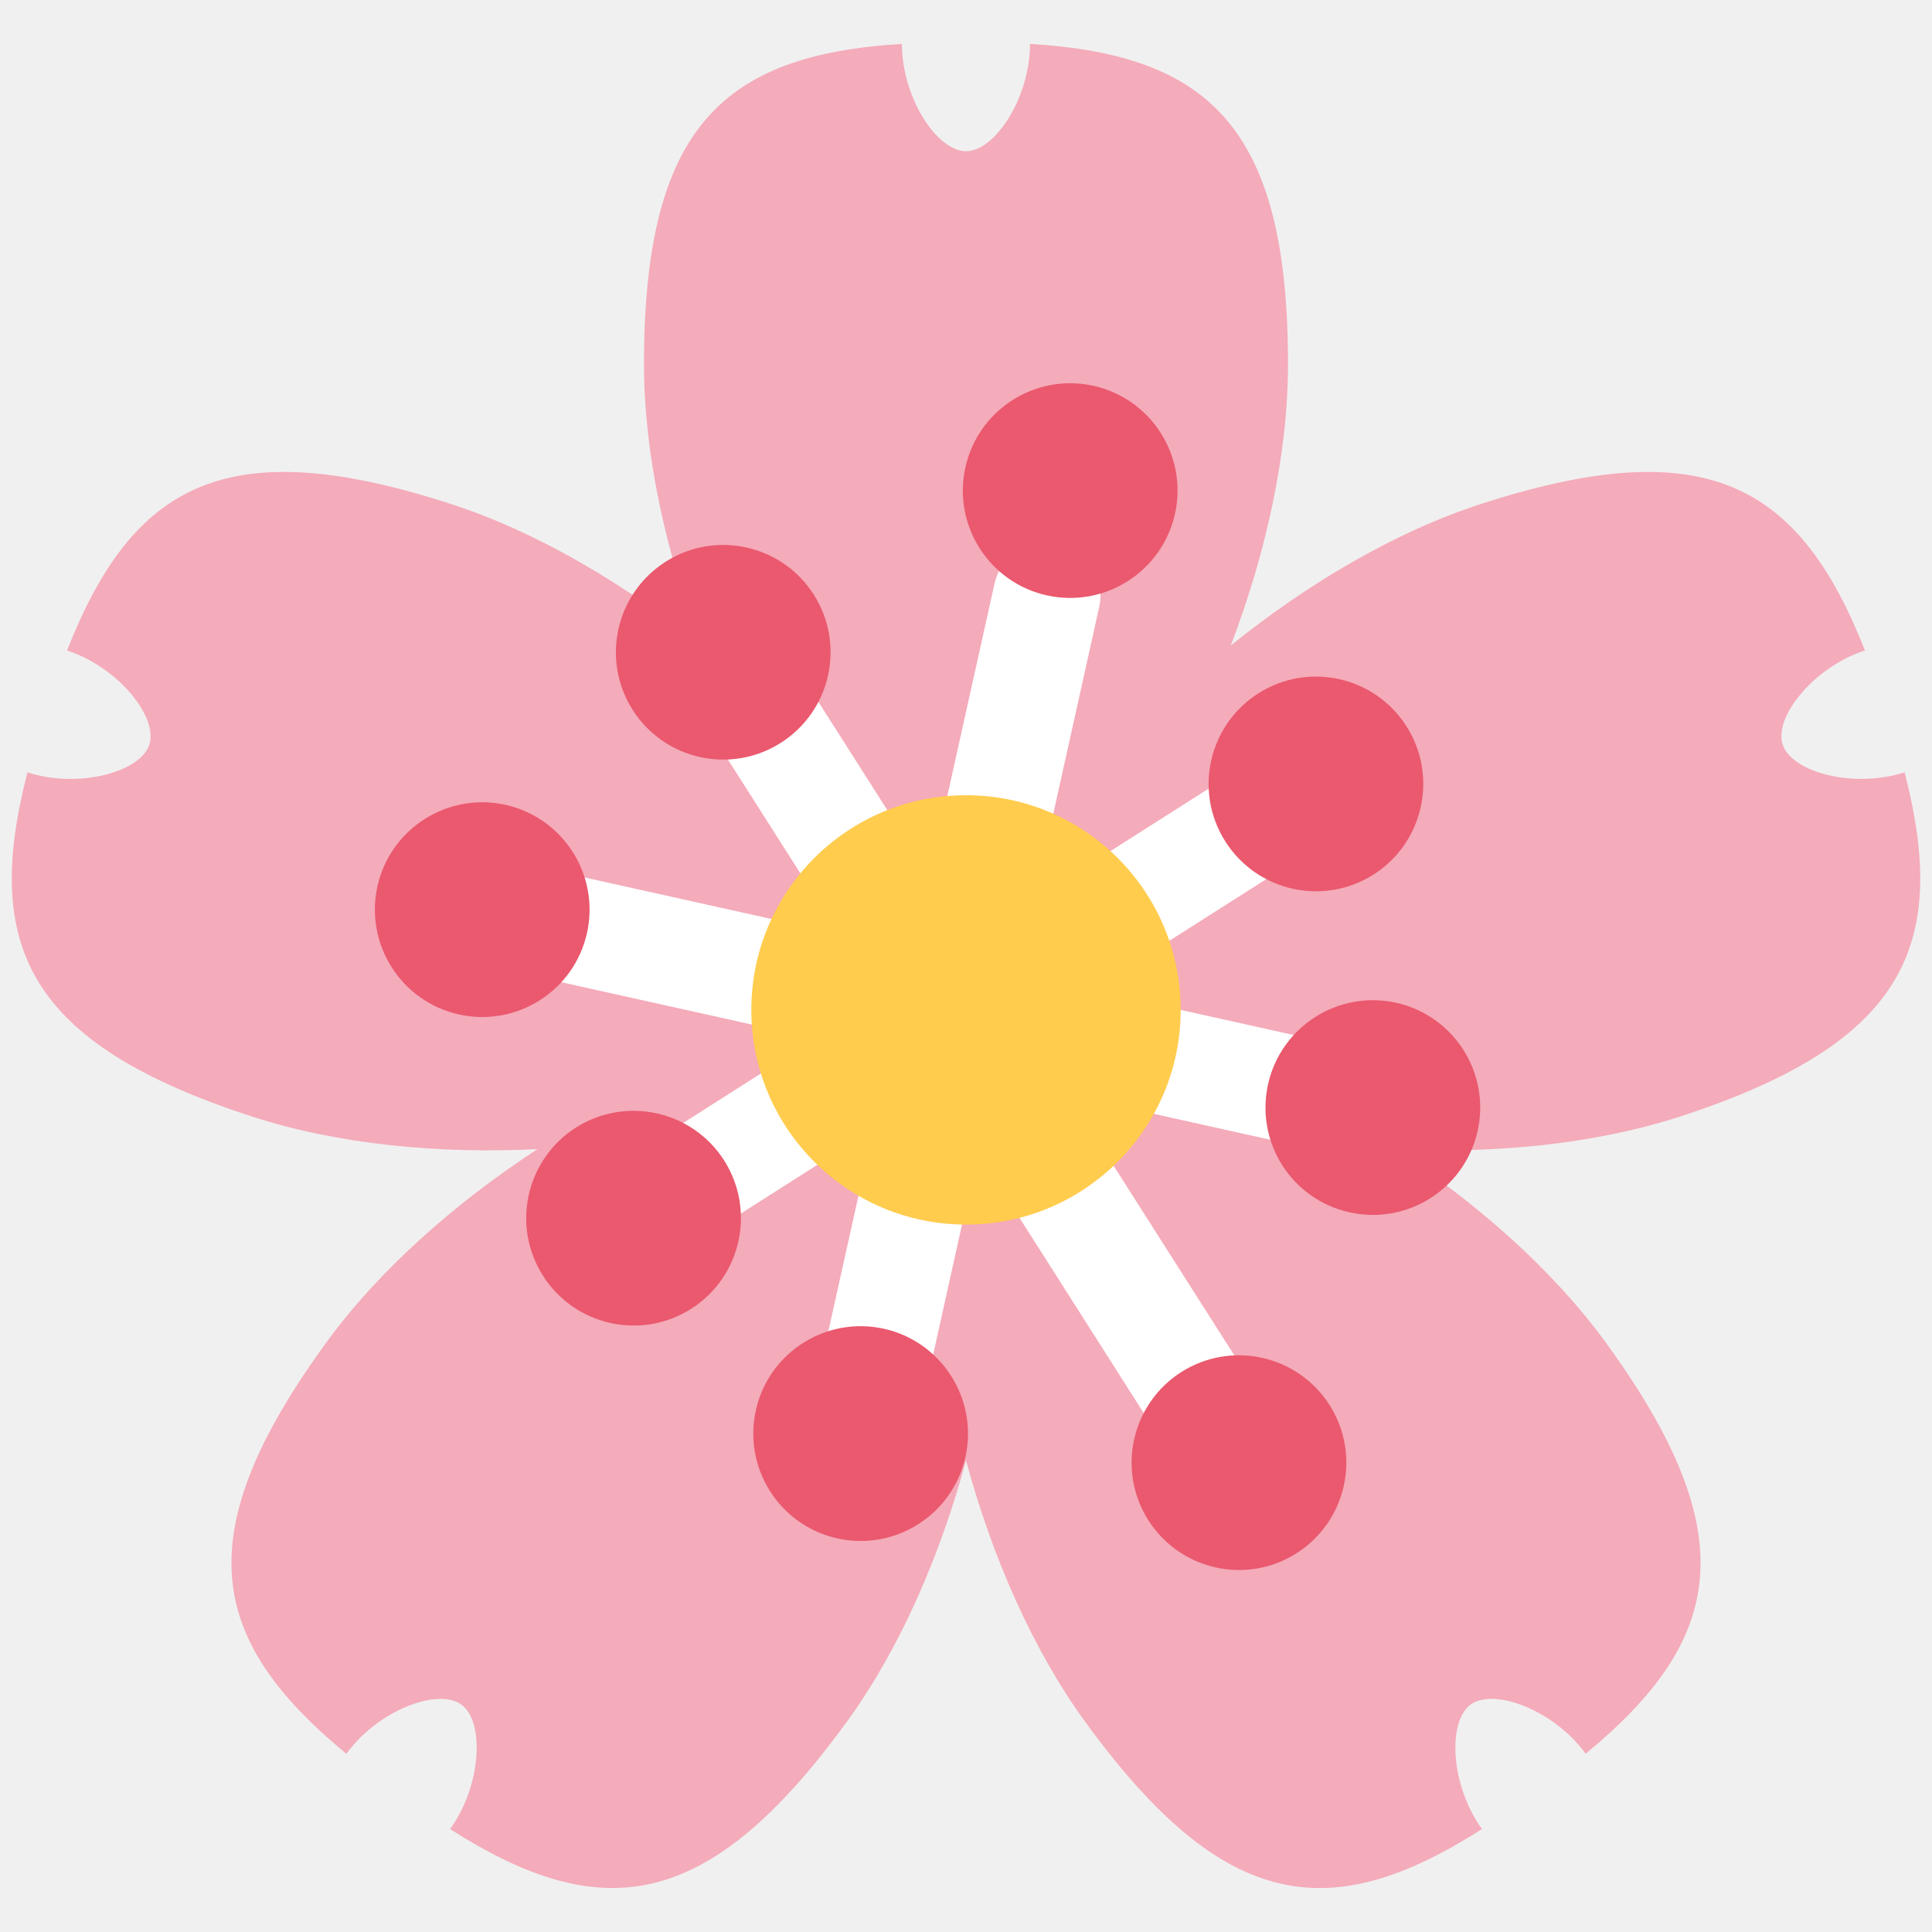
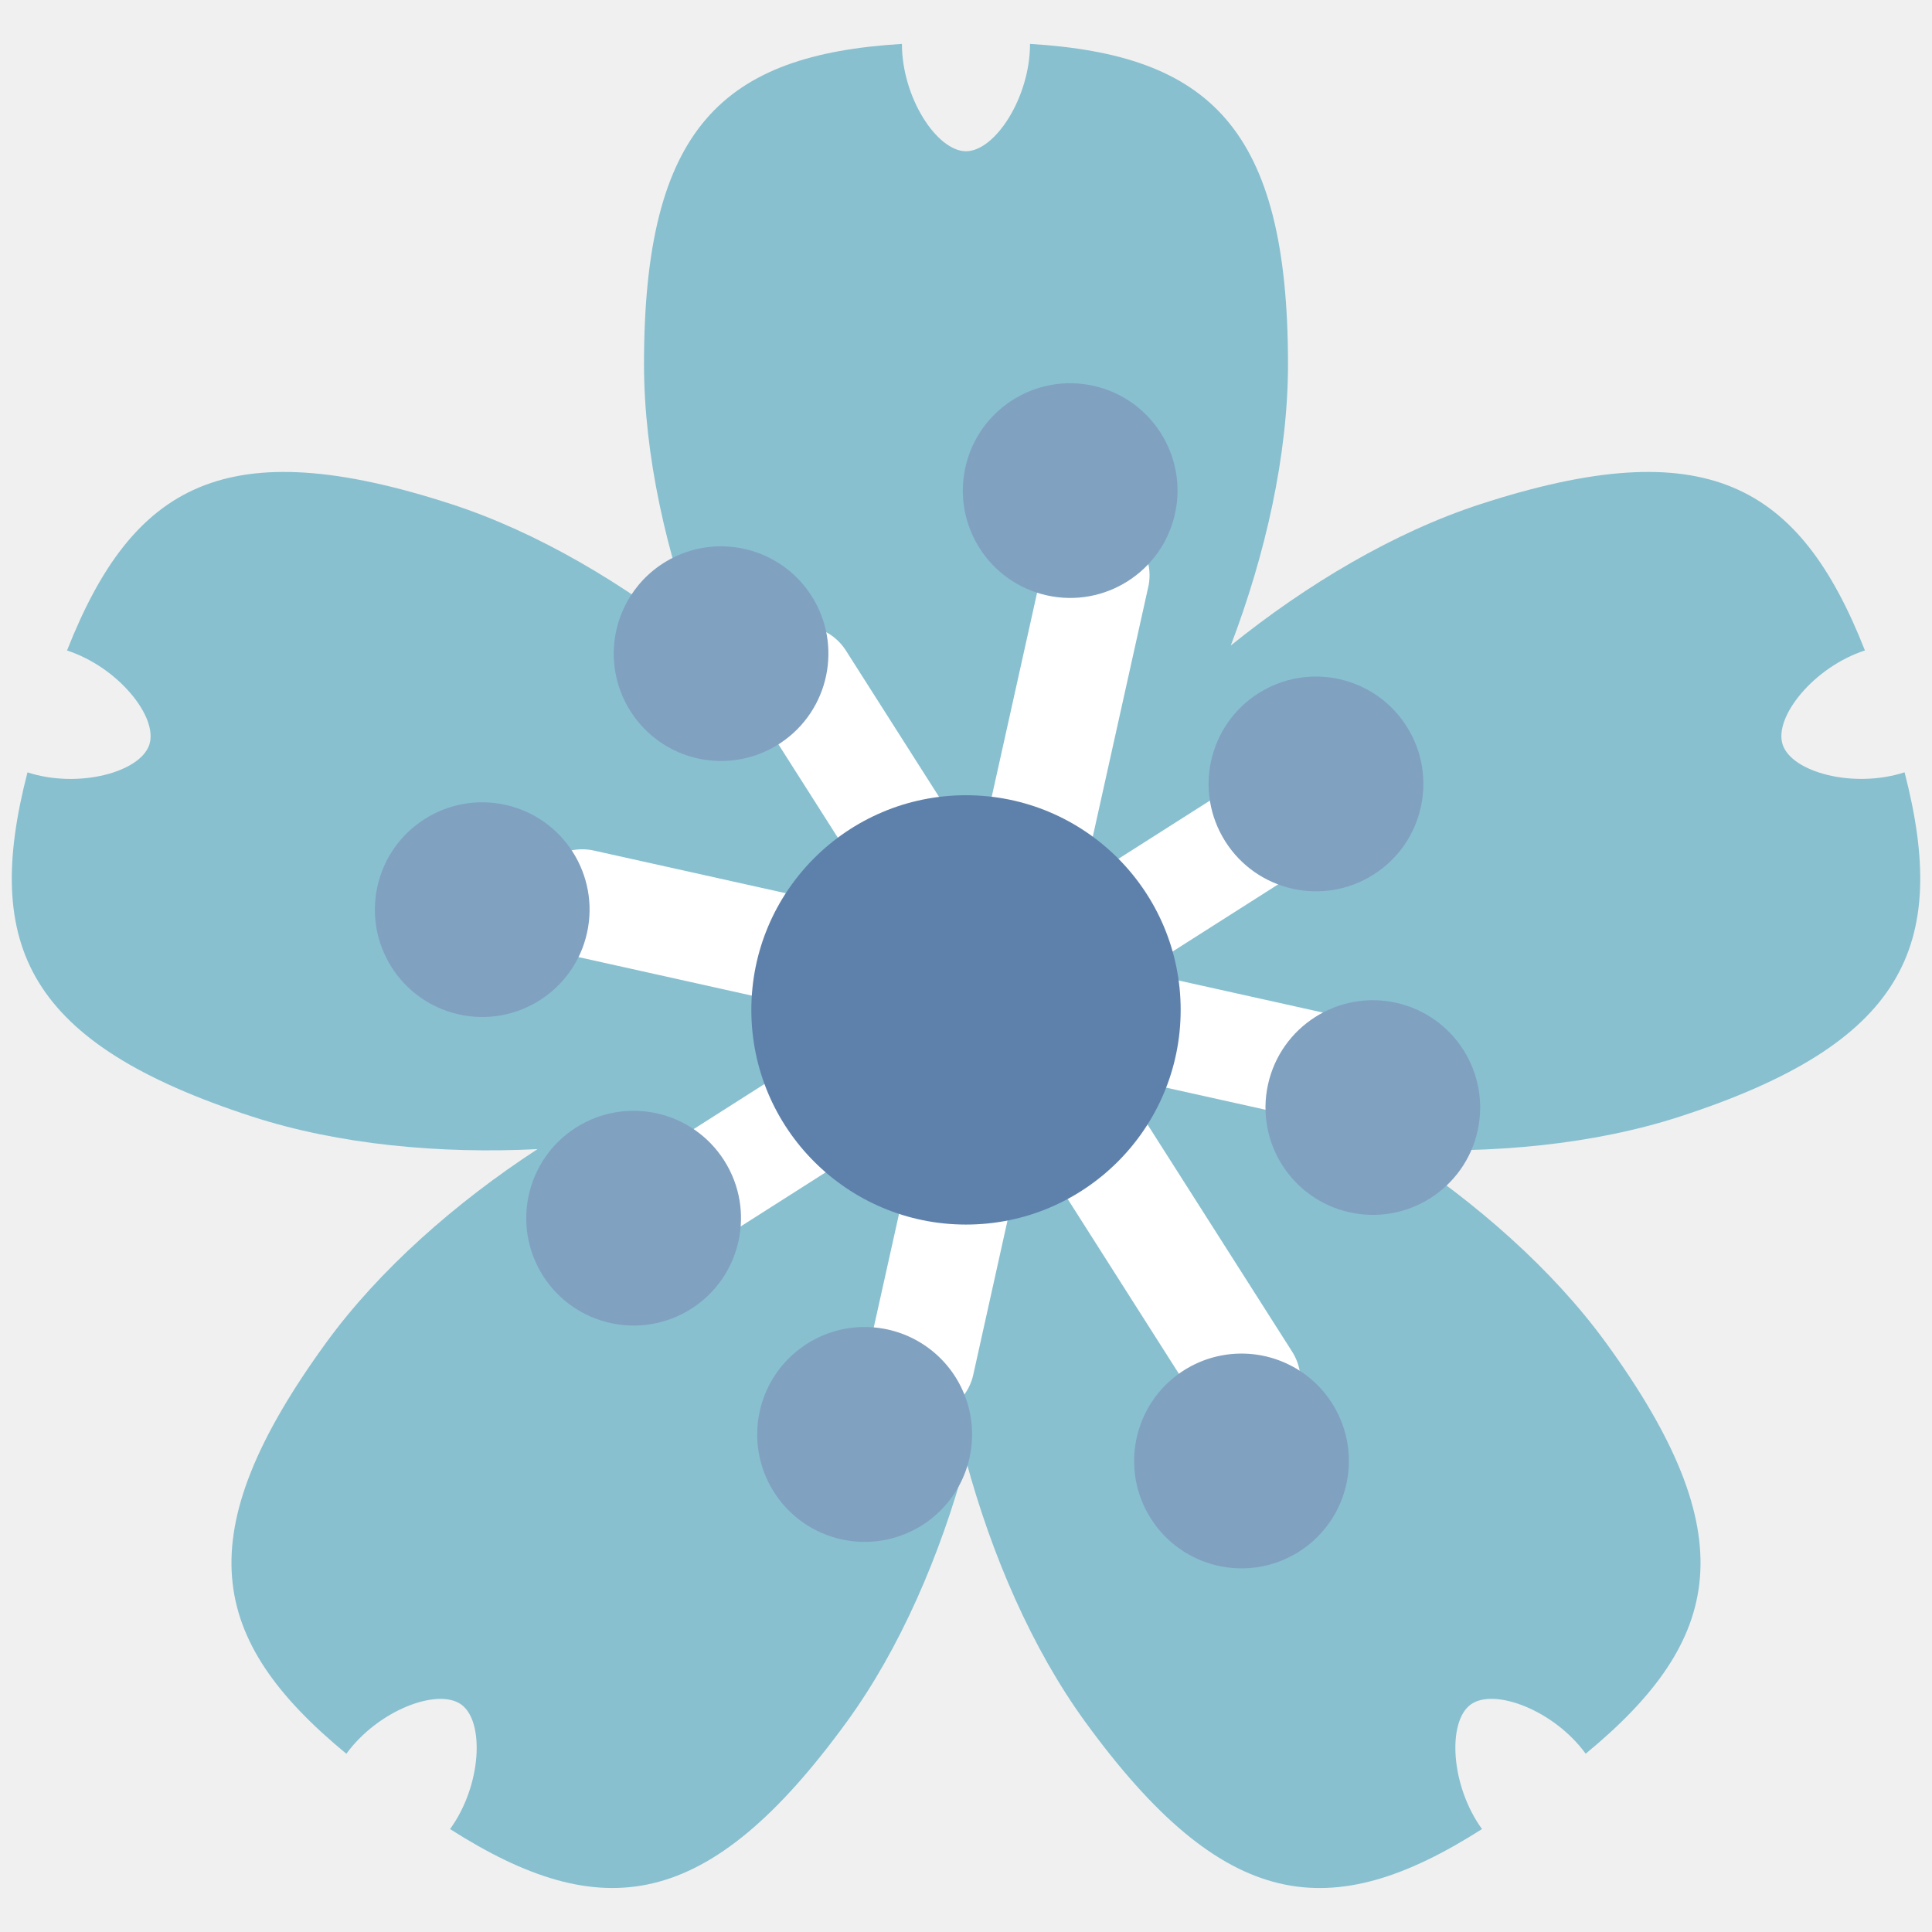
<svg xmlns="http://www.w3.org/2000/svg" viewBox="0 0 36 36">
-   <path fill="#F4ABBA" d="M31.298 20.807c4.197-1.363 5.027-3.182 4.191-6.416-.952.308-2.105-.001-2.272-.518-.168-.513.581-1.443 1.533-1.753-1.223-3.107-2.964-4.089-7.161-2.727-1.606.522-3.238 1.492-4.655 2.635C23.582 10.327 24 8.475 24 6.786c0-4.412-1.473-5.765-4.807-5.968 0 1-.652 2-1.193 2s-1.194-1-1.194-2C13.472 1.021 12 2.374 12 6.786c0 1.689.417 3.541 1.066 5.241-1.416-1.142-3.049-2.111-4.655-2.633-4.197-1.364-5.938-.381-7.162 2.727.951.31 1.701 1.238 1.534 1.753-.167.515-1.32.826-2.271.518-.837 3.233-.005 5.052 4.19 6.415 1.606.521 3.497.697 5.314.605-1.524.994-2.95 2.247-3.943 3.613-2.594 3.57-2.197 5.53.381 7.654.588-.809 1.703-1.235 2.142-.917.438.317.378 1.511-.21 2.32 2.816 1.795 4.803 1.565 7.396-2.003.993-1.366 1.743-3.111 2.218-4.867.475 1.757 1.226 3.501 2.218 4.867 2.594 3.57 4.58 3.798 7.397 2.003-.587-.81-.649-2.002-.21-2.321.437-.317 1.553.107 2.142.917 2.577-2.123 2.973-4.083.381-7.653-.993-1.366-2.42-2.619-3.943-3.613 1.816.092 3.706-.084 5.313-.605zM18 20.337c-.162-.292-.353-.538-.588-.709-.234-.171-.528-.276-.856-.341.228-.244.403-.502.493-.778.09-.275.1-.587.059-.919.302.141.602.228.892.228s.59-.087.894-.229c-.041.332-.031.644.059.919.09.276.265.534.492.778-.327.065-.621.17-.855.341-.236.172-.428.418-.59.71z" />
-   <g fill="#FFF">
-     <path d="M16.795 18.685c-.12.54-.653.88-1.193.76l-5.858-1.302c-.539-.12-.879-.653-.759-1.193.12-.539.654-.879 1.193-.759l5.857 1.302c.54.12.88.653.76 1.192zm.976.218c.12-.54.654-.88 1.193-.76l5.857 1.302c.54.12.879.653.76 1.193-.12.538-.654.879-1.193.759l-5.857-1.302c-.54-.118-.88-.654-.76-1.192z" />
-     <path d="M17.771 18.903c-.466.296-1.083.159-1.38-.308l-3.221-5.061c-.296-.466-.16-1.084.307-1.38.466-.297 1.084-.159 1.38.307l3.222 5.062c.295.466.158 1.083-.308 1.38zm.797 1.252c.466-.296 1.084-.159 1.38.307l3.223 5.062c.296.467.159 1.083-.308 1.381-.466.296-1.084.159-1.381-.307l-3.221-5.062c-.296-.466-.157-1.084.307-1.381z" />
-     <path d="M17.988 17.927c-.539-.12-.879-.654-.759-1.193l1.302-5.857c.119-.539.652-.879 1.192-.759.54.12.879.654.759 1.193l-1.301 5.857c-.119.538-.654.879-1.193.759zm-.217.976c.539.119.879.653.759 1.192l-1.3 5.857c-.121.54-.654.88-1.194.76-.538-.12-.878-.654-.76-1.193l1.303-5.857c.119-.539.653-.879 1.192-.759z" />
-     <path d="M17.771 18.902c-.297-.466-.159-1.083.307-1.38l5.062-3.221c.466-.296 1.084-.16 1.38.307.297.466.159 1.083-.307 1.38l-5.062 3.221c-.466.297-1.084.16-1.38-.307z" />
-     <path d="M17.771 18.902c.296.467.159 1.084-.307 1.381l-5.062 3.222c-.466.296-1.083.16-1.381-.308-.296-.465-.159-1.083.307-1.38l5.062-3.222c.467-.296 1.085-.158 1.381.307z" />
+   <path fill="#F4ABBA" d="M31.298 20.807c4.197-1.363 5.027-3.182 4.191-6.416-.952.308-2.105-.001-2.272-.518-.168-.513.581-1.443 1.533-1.753-1.223-3.107-2.964-4.089-7.161-2.727-1.606.522-3.238 1.492-4.655 2.635C23.582 10.327 24 8.475 24 6.786c0-4.412-1.473-5.765-4.807-5.968 0 1-.652 2-1.193 2s-1.194-1-1.194-2C13.472 1.021 12 2.374 12 6.786c0 1.689.417 3.541 1.066 5.241-1.416-1.142-3.049-2.111-4.655-2.633-4.197-1.364-5.938-.381-7.162 2.727.951.31 1.701 1.238 1.534 1.753-.167.515-1.32.826-2.271.518-.837 3.233-.005 5.052 4.19 6.415 1.606.521 3.497.697 5.314.605-1.524.994-2.95 2.247-3.943 3.613-2.594 3.57-2.197 5.53.381 7.654.588-.809 1.703-1.235 2.142-.917.438.317.378 1.511-.21 2.32 2.816 1.795 4.803 1.565 7.396-2.003.993-1.366 1.743-3.111 2.218-4.867.475 1.757 1.226 3.501 2.218 4.867 2.594 3.57 4.58 3.798 7.397 2.003-.587-.81-.649-2.002-.21-2.321.437-.317 1.553.107 2.142.917 2.577-2.123 2.973-4.083.381-7.653-.993-1.366-2.42-2.619-3.943-3.613 1.816.092 3.706-.084 5.313-.605zM18 20.337c-.162-.292-.353-.538-.588-.709-.234-.171-.528-.276-.856-.341.228-.244.403-.502.493-.778.09-.275.1-.587.059-.919.302.141.602.228.892.228s.59-.087.894-.229c-.041.332-.031.644.059.919.09.276.265.534.492.778-.327.065-.621.17-.855.341-.236.172-.428.418-.59.71z" style="fill:#88c0d0;fill-opacity:1" />
+   <g fill="#fff">
+     <path d="M17.701 18.347a1 1 0 0 1-1.193.76l-5.858-1.302a1 1 0 1 1 .434-1.952l5.857 1.302c.54.12.88.653.76 1.192zm.976.218a1 1 0 0 1 1.193-.76l5.857 1.302a1 1 0 1 1-.433 1.952l-5.857-1.302a.998.998 0 0 1-.76-1.192z" />
+     <path d="M18.677 18.565a1 1 0 0 1-1.38-.308l-3.221-5.061a.999.999 0 1 1 1.687-1.073l3.222 5.062a1.001 1.001 0 0 1-.308 1.38zm.797 1.252a1 1 0 0 1 1.38.307l3.223 5.062a1 1 0 0 1-1.689 1.074l-3.221-5.062a1.003 1.003 0 0 1 .307-1.381z" />
+     <path d="M18.894 17.589a1 1 0 0 1-.759-1.193l1.302-5.857a1 1 0 1 1 1.951.434l-1.301 5.857a1 1 0 0 1-1.193.759zm-.217.976a.998.998 0 0 1 .759 1.192l-1.3 5.857a1 1 0 0 1-1.954-.433l1.303-5.857a.998.998 0 0 1 1.192-.759z" />
+     <path d="M18.677 18.564a.999.999 0 0 1 .307-1.38l5.062-3.221a.999.999 0 1 1 1.073 1.687l-5.062 3.221a.998.998 0 0 1-1.38-.307z" />
+     <path d="M18.677 18.564a1 1 0 0 1-.307 1.381l-5.062 3.222a1 1 0 1 1-1.074-1.688l5.062-3.222a1.002 1.002 0 0 1 1.381.307z" />
  </g>
-   <path d="M22.012 25.566c.932-.592 2.168-.317 2.762.614.593.932.318 2.168-.614 2.762-.932.593-2.168.318-2.762-.614-.592-.932-.318-2.168.614-2.762zM14.55 13.841c-.932.593-2.168.319-2.761-.613-.593-.932-.318-2.168.614-2.761.932-.593 2.168-.318 2.761.613.593.932.318 2.168-.614 2.761zm1.92 10.918c1.078.241 1.758 1.31 1.52 2.388-.24 1.078-1.308 1.758-2.387 1.519-1.079-.24-1.758-1.309-1.519-2.387.239-1.079 1.308-1.758 2.386-1.52zm3.037-13.665c-1.078-.239-1.758-1.308-1.518-2.386.239-1.078 1.308-1.758 2.386-1.519 1.078.24 1.759 1.308 1.519 2.386-.241 1.079-1.309 1.758-2.387 1.519zm-6.013 10.53c.592.933.317 2.169-.614 2.763-.932.593-2.168.318-2.762-.615-.593-.931-.318-2.167.613-2.761.933-.592 2.169-.318 2.763.613zm9.339-5.943c-.593-.932-.317-2.168.614-2.761.932-.593 2.168-.318 2.761.614s.317 2.168-.613 2.761c-.933.593-2.169.318-2.762-.614zm.795 4.524c.24-1.079 1.309-1.759 2.387-1.52 1.078.24 1.758 1.309 1.519 2.387-.24 1.078-1.309 1.758-2.387 1.518-1.079-.238-1.758-1.307-1.519-2.385zm-12.69-2.821c-.24 1.079-1.308 1.758-2.386 1.519-1.078-.24-1.758-1.309-1.519-2.387.239-1.078 1.308-1.758 2.386-1.519 1.079.241 1.758 1.309 1.519 2.387z" fill="#EA596E" />
-   <circle fill="#FFCC4D" cx="18" cy="18.818" r="4" />
+   <path d="M22.012 25.566a2.001 2.001 0 1 1 2.146 3.376 2.001 2.001 0 0 1-2.146-3.376zM14.55 13.841a2 2 0 1 1-2.148-3.373 2 2 0 0 1 2.148 3.373zm1.92 10.918a2.002 2.002 0 1 1-.867 3.906 2.002 2.002 0 0 1 .867-3.906zm3.037-13.665a2 2 0 1 1 .868-3.905 2 2 0 1 1-.868 3.905zm-6.013 10.53a2 2 0 1 1-3.375 2.15 2 2 0 0 1 3.375-2.15zm9.339-5.943a2 2 0 1 1 3.377-2.147 2 2 0 0 1-3.377 2.147zm.795 4.524a2.002 2.002 0 0 1 2.387-1.52 2 2 0 1 1-2.387 1.52zm-12.69-2.821a2 2 0 1 1-3.905-.868 2 2 0 0 1 3.905.868z" fill="#EA596E" style="fill:#81a1c1;fill-opacity:1" />
+   <circle fill="#FFCC4D" cx="18" cy="18.818" r="4" style="fill:#5e81ac;fill-opacity:1" />
</svg>
